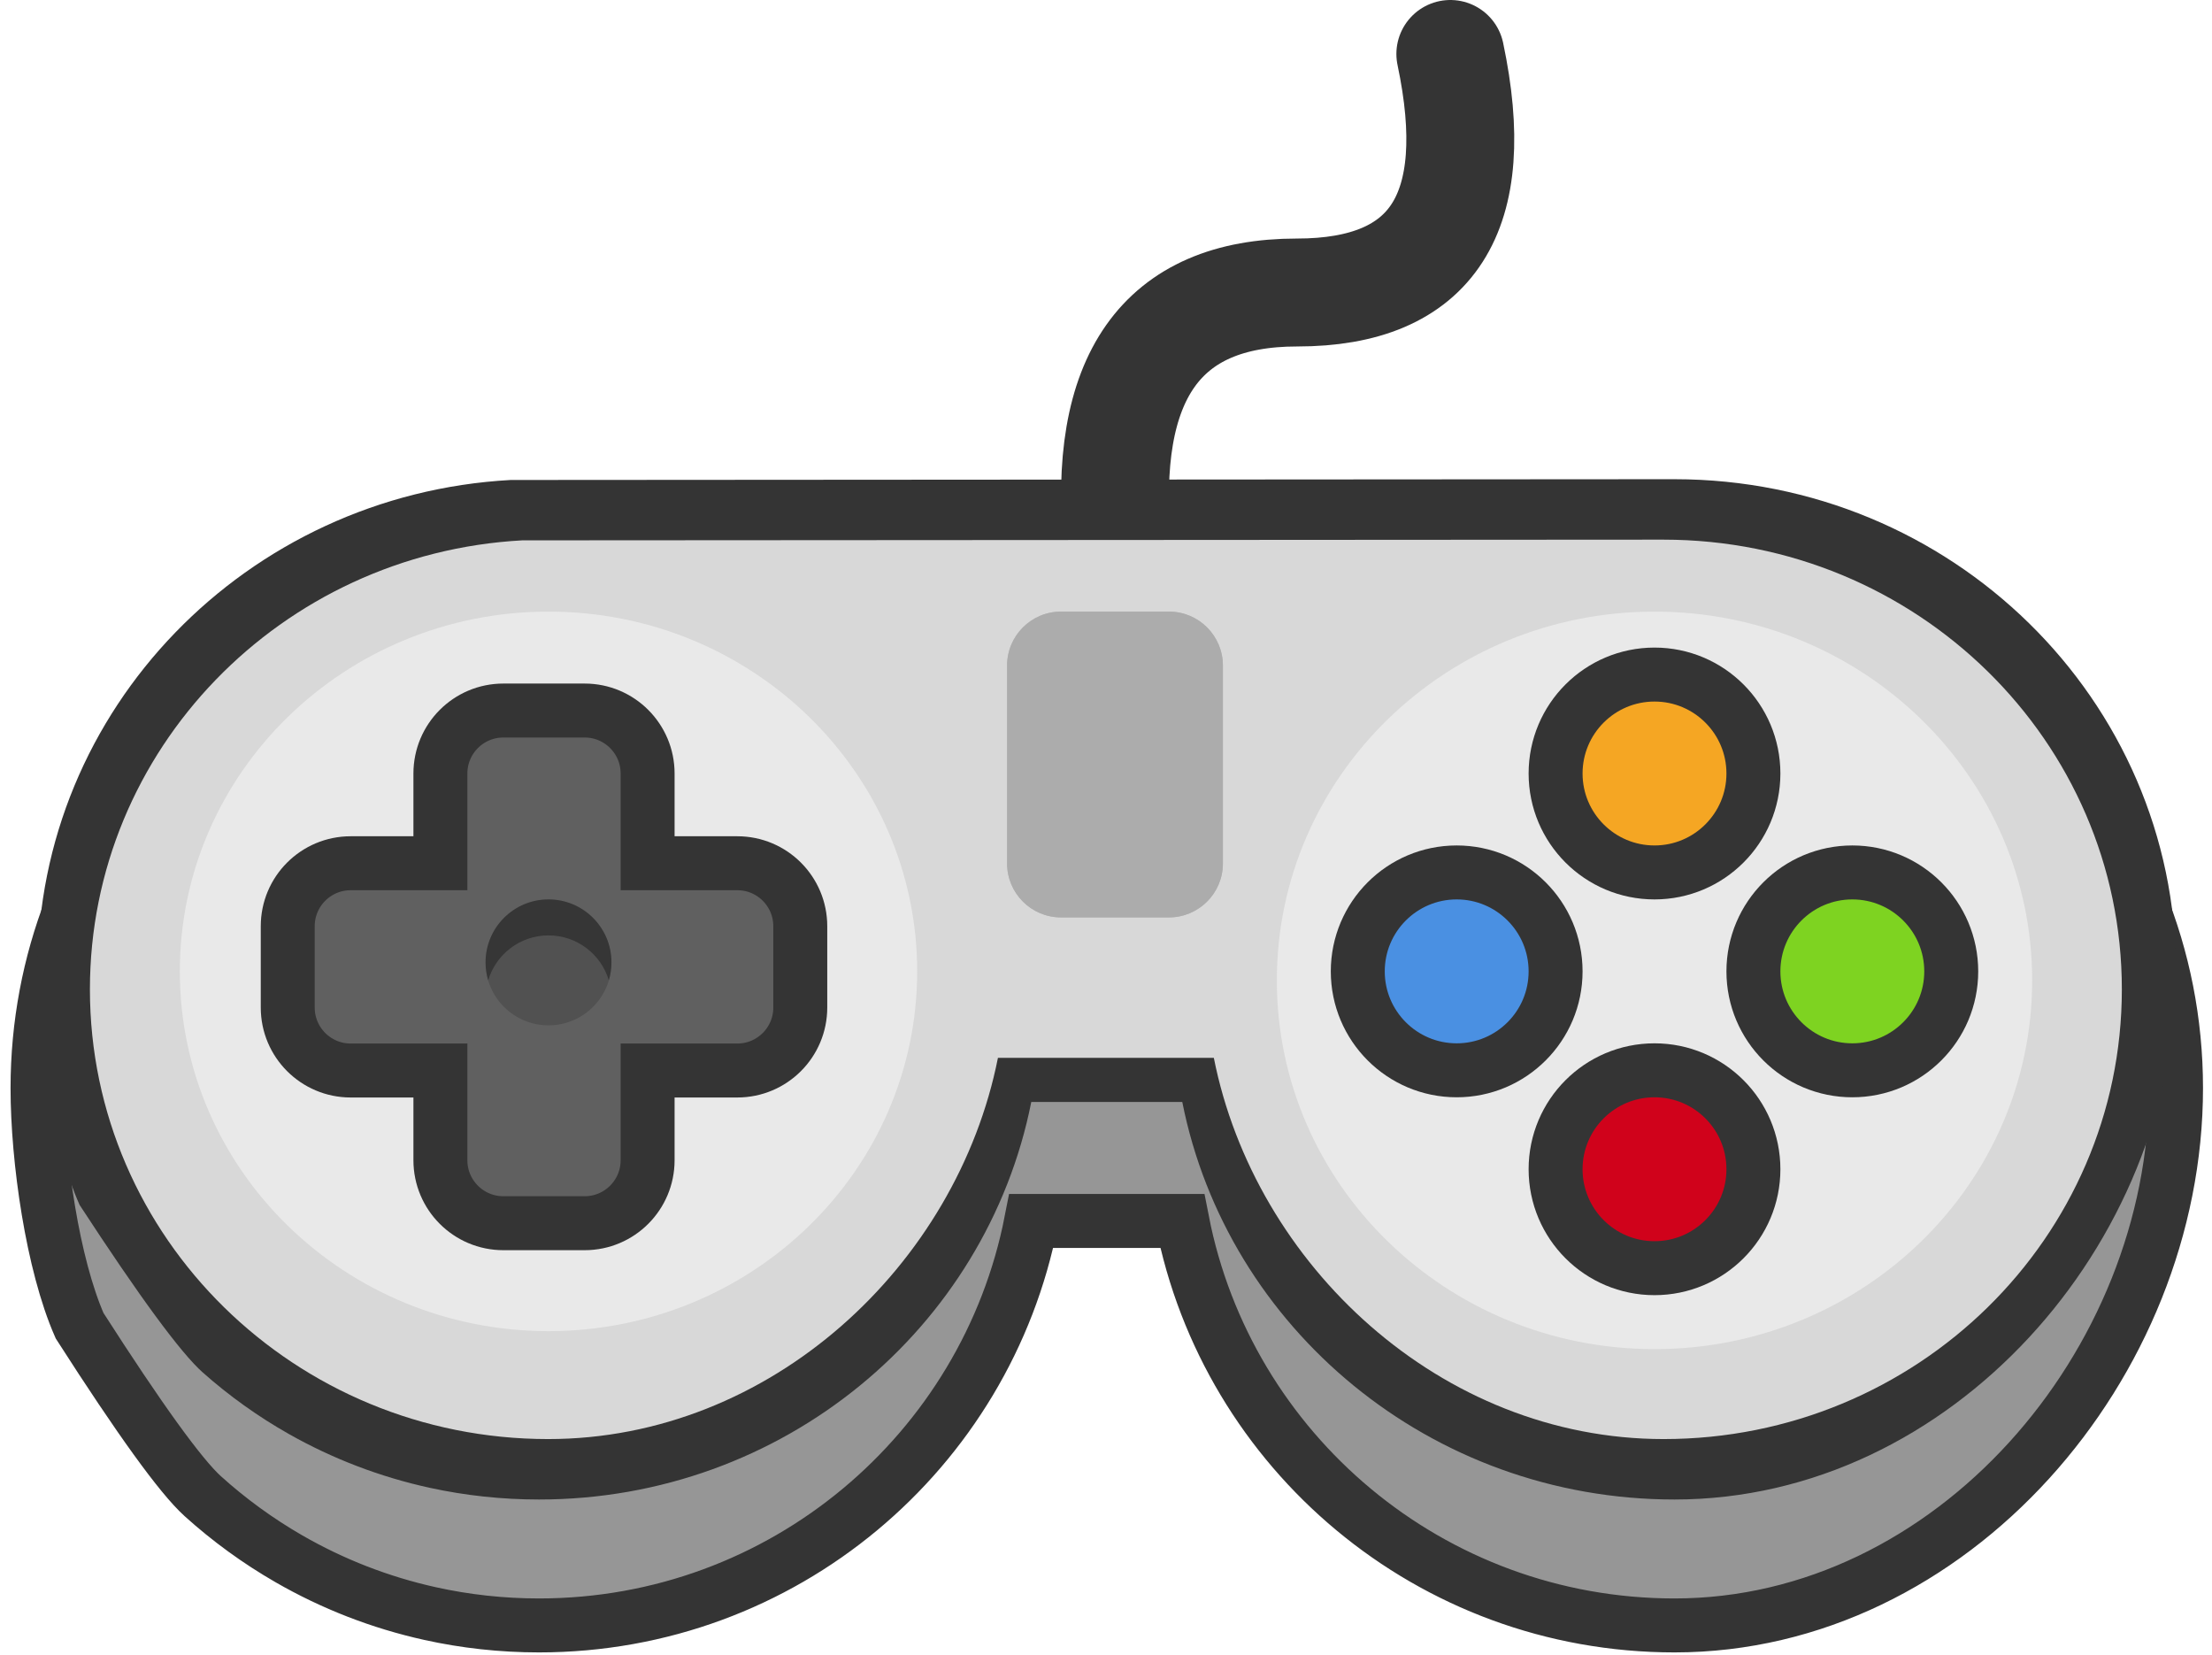
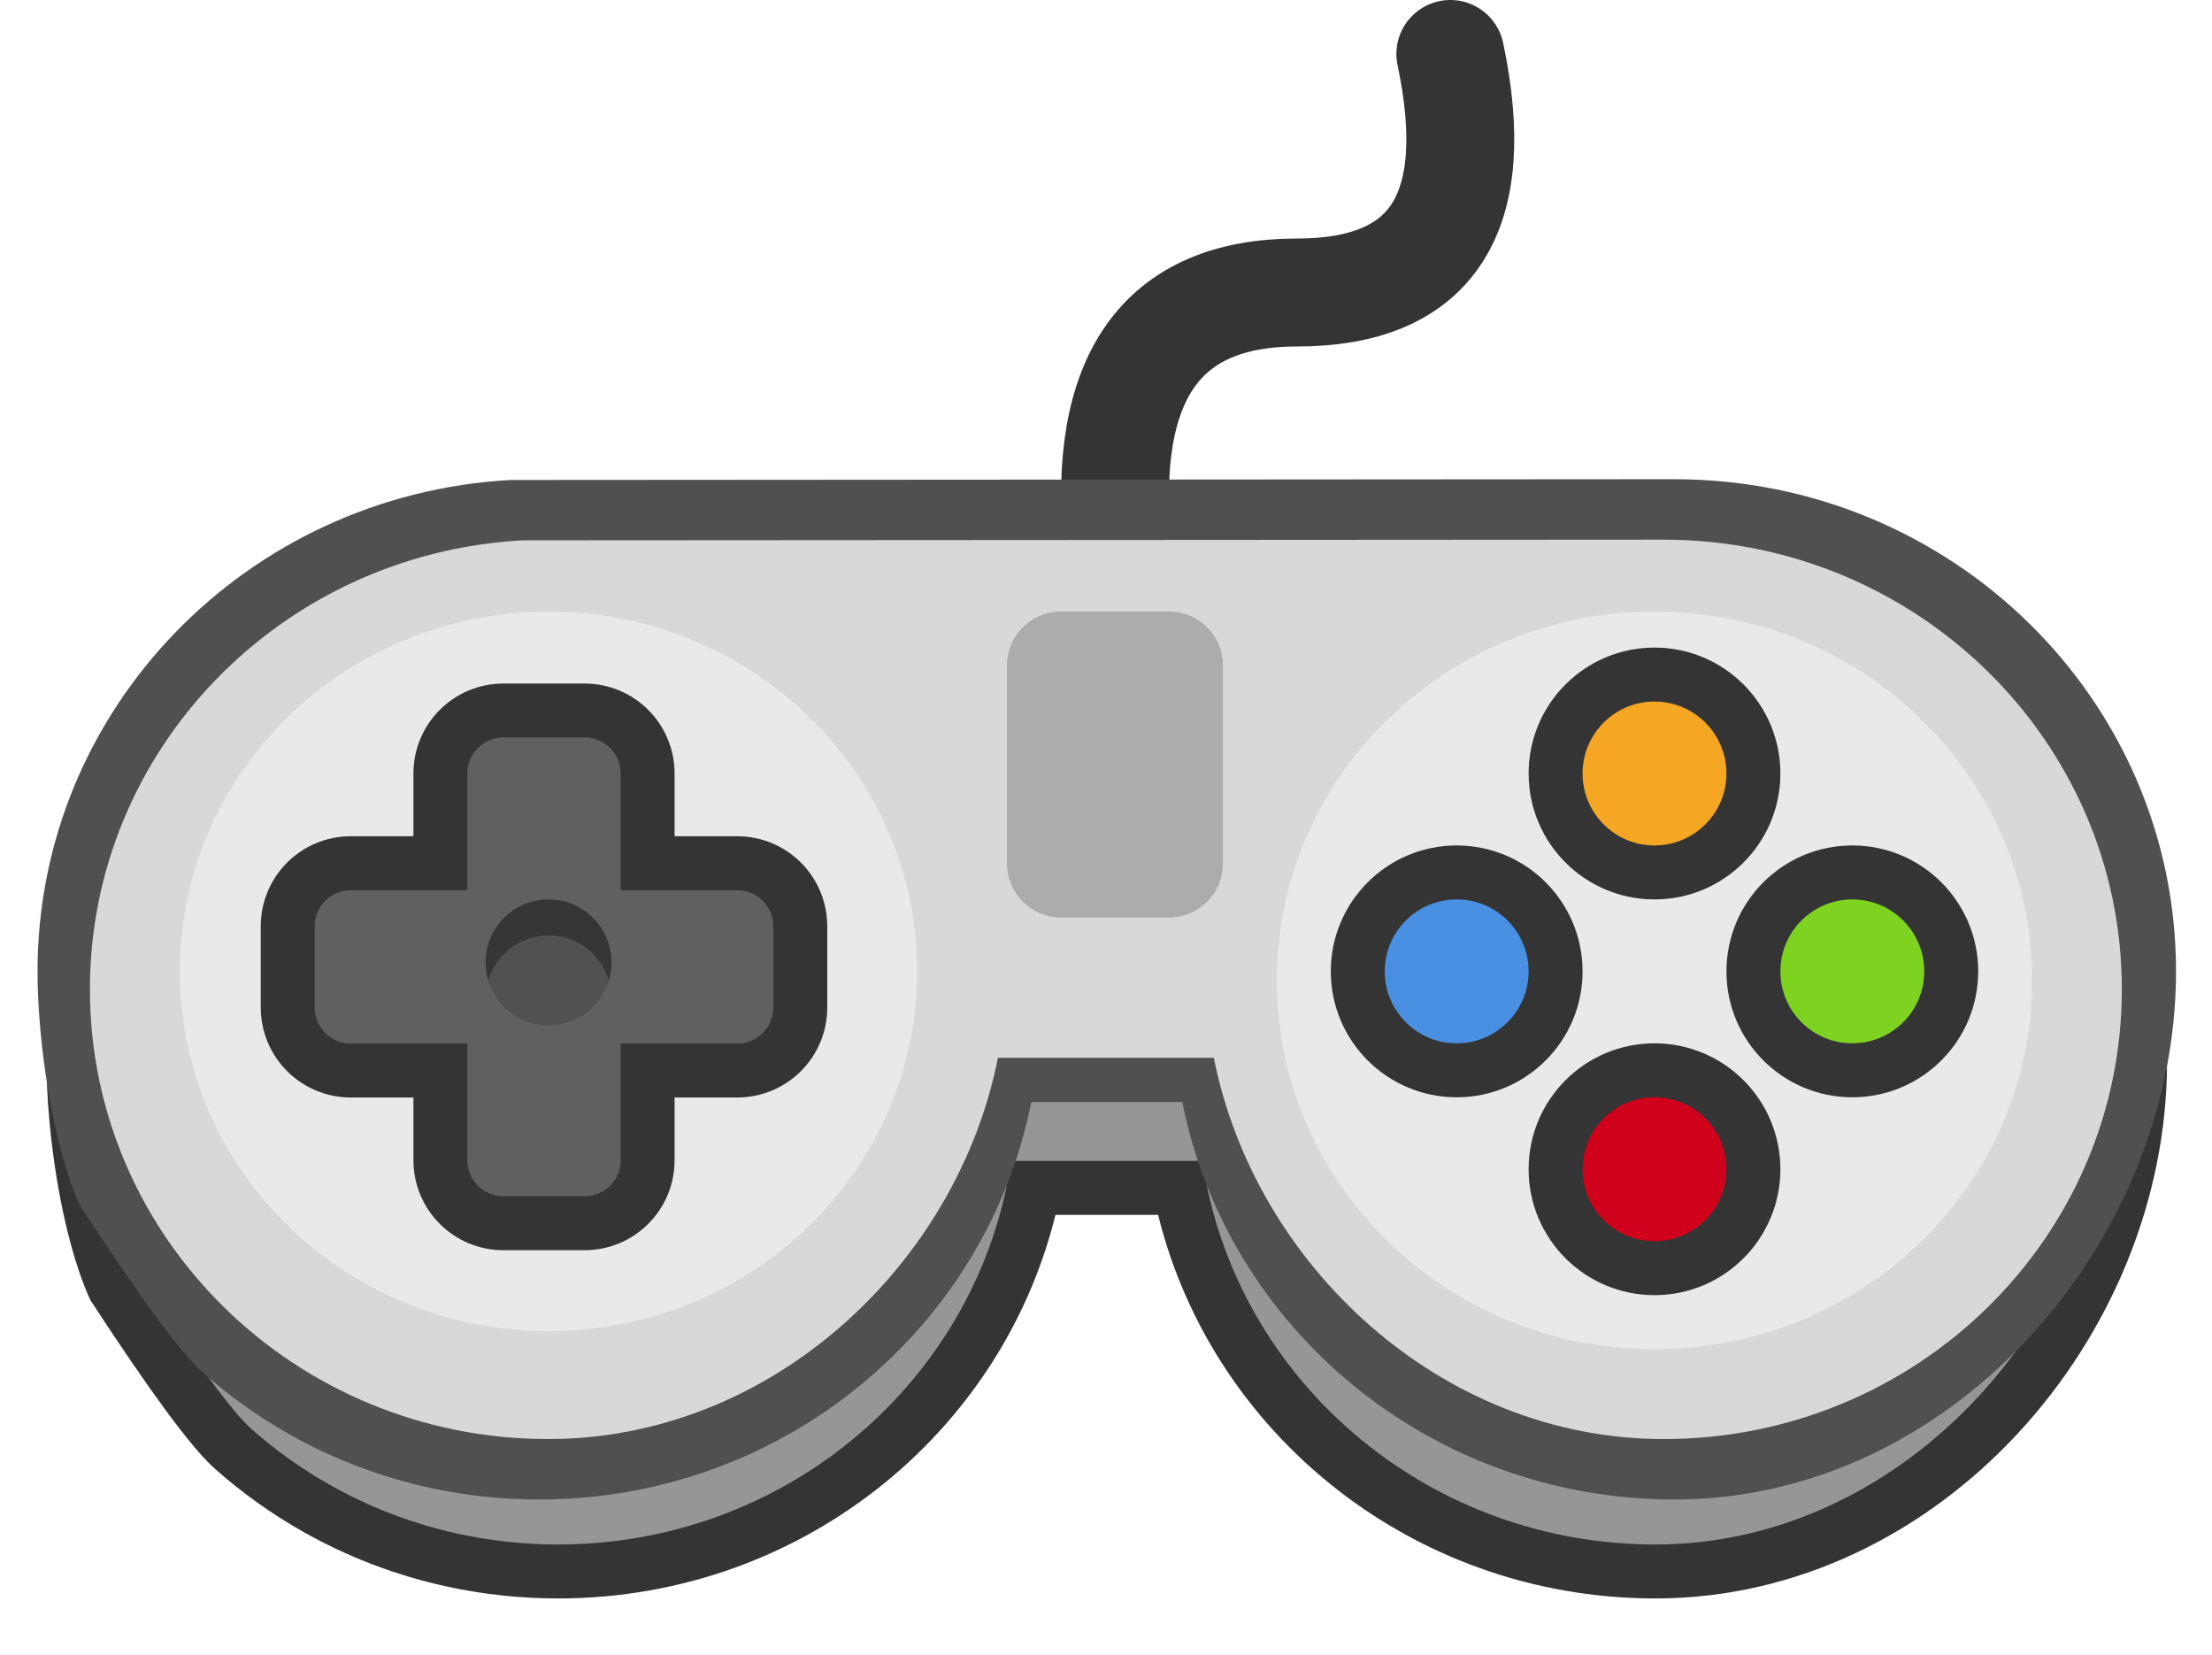
- <svg xmlns="http://www.w3.org/2000/svg" width="123px" height="92px" viewBox="0 0 123 92" cl-svg="1537584721269">
+ <svg xmlns="http://www.w3.org/2000/svg" width="123px" height="92px" viewBox="0 0 123 92" cl-svg="1537666456619">
  <defs />
  <g stroke="none" stroke-width="1" fill="none" fill-rule="evenodd">
    <g transform="translate(2, 3)">
      <path d="M60.144,27.41 C59.244,17.977 62.57,13.261 70.12,13.261 C77.671,13.261 80.513,8.841 78.647,0" stroke="#343434" stroke-width="6" stroke-linecap="round" />
-       <path d="M32.881,29.306 L84.02,29.25 C84.411,29.25 84.411,29.25 84.5,29.25 C98.938,29.25 113.497,31.666 116.972,47.043 C118.28,50.268 119,53.793 119,57.486 C119,72.861 106.515,87.36 91.113,87.36 C77.546,87.36 66.242,77.689 63.742,64.875 L55.345,64.875 C52.845,77.689 41.541,87.36 27.974,87.36 C25.898,87.36 23.875,87.134 21.928,86.704 C19.126,86.086 16.481,85.047 14.065,83.656 C12.344,82.665 10.738,81.496 9.274,80.174 C8.052,79.07 5.769,75.911 2.426,70.698 C0.922,67.277 0.087,61.461 0.087,57.486 C0.087,53.95 0.748,50.567 1.952,47.455 C5.168,32.598 18.926,30.278 32.881,29.306 Z" stroke="#343434" stroke-width="3" fill="#969696" fill-rule="nonzero" />
-       <path d="M2.426,63.984 C0.922,60.622 0.087,54.907 0.087,51 C0.087,36.409 11.728,24.486 26.395,23.683 L90.587,23.64 C90.762,23.641 90.938,23.64 91.113,23.64 C106.515,23.64 119,35.889 119,51 C119,66.111 106.515,80.36 91.113,80.36 C77.546,80.36 66.242,70.855 63.742,58.262 L55.345,58.262 C52.845,70.855 41.541,80.36 27.974,80.36 C25.898,80.36 23.875,80.138 21.928,79.716 C19.126,79.108 16.481,78.086 14.065,76.72 C12.344,75.746 10.738,74.597 9.274,73.297 C8.052,72.213 5.769,69.108 2.426,63.984 Z" fill="#343434" fill-rule="nonzero" />
+       <path d="M33.777,29.303 L83.197,29.25 C83.574,29.25 83.574,29.25 83.661,29.25 C97.612,29.25 111.682,31.541 115.04,46.124 C116.304,49.183 117,52.526 117,56.028 C117,70.61 104.935,84.36 90.051,84.36 C76.941,84.36 66.017,75.188 63.601,63.036 L55.487,63.036 C53.07,75.188 42.147,84.36 29.036,84.36 C27.03,84.36 25.075,84.146 23.194,83.738 C20.485,83.152 17.93,82.166 15.595,80.847 C13.931,79.907 12.38,78.799 10.965,77.545 C9.784,76.498 7.578,73.502 4.347,68.558 C2.894,65.314 2.087,59.798 2.087,56.028 C2.087,52.674 2.726,49.467 3.89,46.515 C6.997,32.425 20.293,30.225 33.777,29.303 Z" stroke="#343434" stroke-width="3" fill="#969696" fill-rule="nonzero" />
+       <path d="M2.426,63.984 C0.922,60.622 0.087,54.907 0.087,51 C0.087,36.409 11.728,24.486 26.395,23.683 L90.587,23.64 C90.762,23.641 90.938,23.64 91.113,23.64 C106.515,23.64 119,35.889 119,51 C119,66.111 106.515,80.36 91.113,80.36 C77.546,80.36 66.242,70.855 63.742,58.262 L55.345,58.262 C52.845,70.855 41.541,80.36 27.974,80.36 C25.898,80.36 23.875,80.138 21.928,79.716 C19.126,79.108 16.481,78.086 14.065,76.72 C12.344,75.746 10.738,74.597 9.274,73.297 C8.052,72.213 5.769,69.108 2.426,63.984 Z" fill="#505050" fill-rule="nonzero" />
      <path d="M90.026,27 C90.186,27.001 90.346,27 90.506,27 C104.579,27 115.987,38.193 115.987,52 C115.987,65.807 104.579,77 90.506,77 C78.11,77 67.781,67.315 65.496,55.808 L53.491,55.808 C51.206,67.315 40.877,77 28.481,77 C14.408,77 3,65.807 3,52 C3,38.668 13.637,27.773 27.038,27.039 L90.026,27 Z" fill="#D8D8D8" fill-rule="nonzero" />
      <ellipse fill="#E9E9E9" fill-rule="nonzero" cx="28.5" cy="51" rx="20.5" ry="20" />
      <ellipse fill="#E9E9E9" fill-rule="nonzero" cx="90" cy="51.5" rx="21" ry="20.5" />
      <circle stroke="#343434" stroke-width="3" fill="#F5A623" fill-rule="nonzero" cx="90" cy="40" r="5.5" />
      <circle stroke="#343434" stroke-width="3" fill="#D0021B" fill-rule="nonzero" cx="90" cy="62" r="5.5" />
      <circle stroke="#343434" stroke-width="3" fill="#7ED321" fill-rule="nonzero" cx="101" cy="51" r="5.5" />
      <circle stroke="#343434" stroke-width="3" fill="#4A90E2" fill-rule="nonzero" cx="79" cy="51" r="5.5" />
      <path d="M34.011,44.989 L39,44.989 C40.933,44.989 42.5,46.556 42.5,48.489 L42.5,53.011 C42.5,54.944 40.933,56.511 39,56.511 L34.011,56.511 L34.011,61.5 C34.011,63.433 32.444,65 30.511,65 L25.989,65 C24.056,65 22.489,63.433 22.489,61.5 L22.489,56.511 L17.5,56.511 C15.567,56.511 14,54.944 14,53.011 L14,48.489 C14,46.556 15.567,44.989 17.5,44.989 L22.489,44.989 L22.489,40 C22.489,38.067 24.056,36.5 25.989,36.5 L30.511,36.5 C32.444,36.5 34.011,38.067 34.011,40 L34.011,44.989 Z" stroke="#343434" stroke-width="3" fill="#606060" fill-rule="nonzero" />
      <g opacity="0.206" transform="translate(54, 31)">
        <g fill="#353535">
          <rect x="0" y="0" width="12" height="17" rx="3" />
        </g>
        <g fill="#000000" fill-rule="nonzero">
          <rect x="0" y="0" width="12" height="17" rx="3" />
        </g>
      </g>
    </g>
    <circle fill="#000000" opacity="0.163" cx="30.5" cy="53.5" r="3.5" />
    <path d="M27.145,54.5 C27.051,54.183 27,53.847 27,53.5 C27,51.567 28.567,50 30.5,50 C32.433,50 34,51.567 34,53.5 C34,53.847 33.949,54.183 33.855,54.5 C33.425,53.054 32.086,52 30.5,52 C28.914,52 27.575,53.054 27.145,54.5 Z" fill="#000000" opacity="0.336" />
  </g>
</svg>
